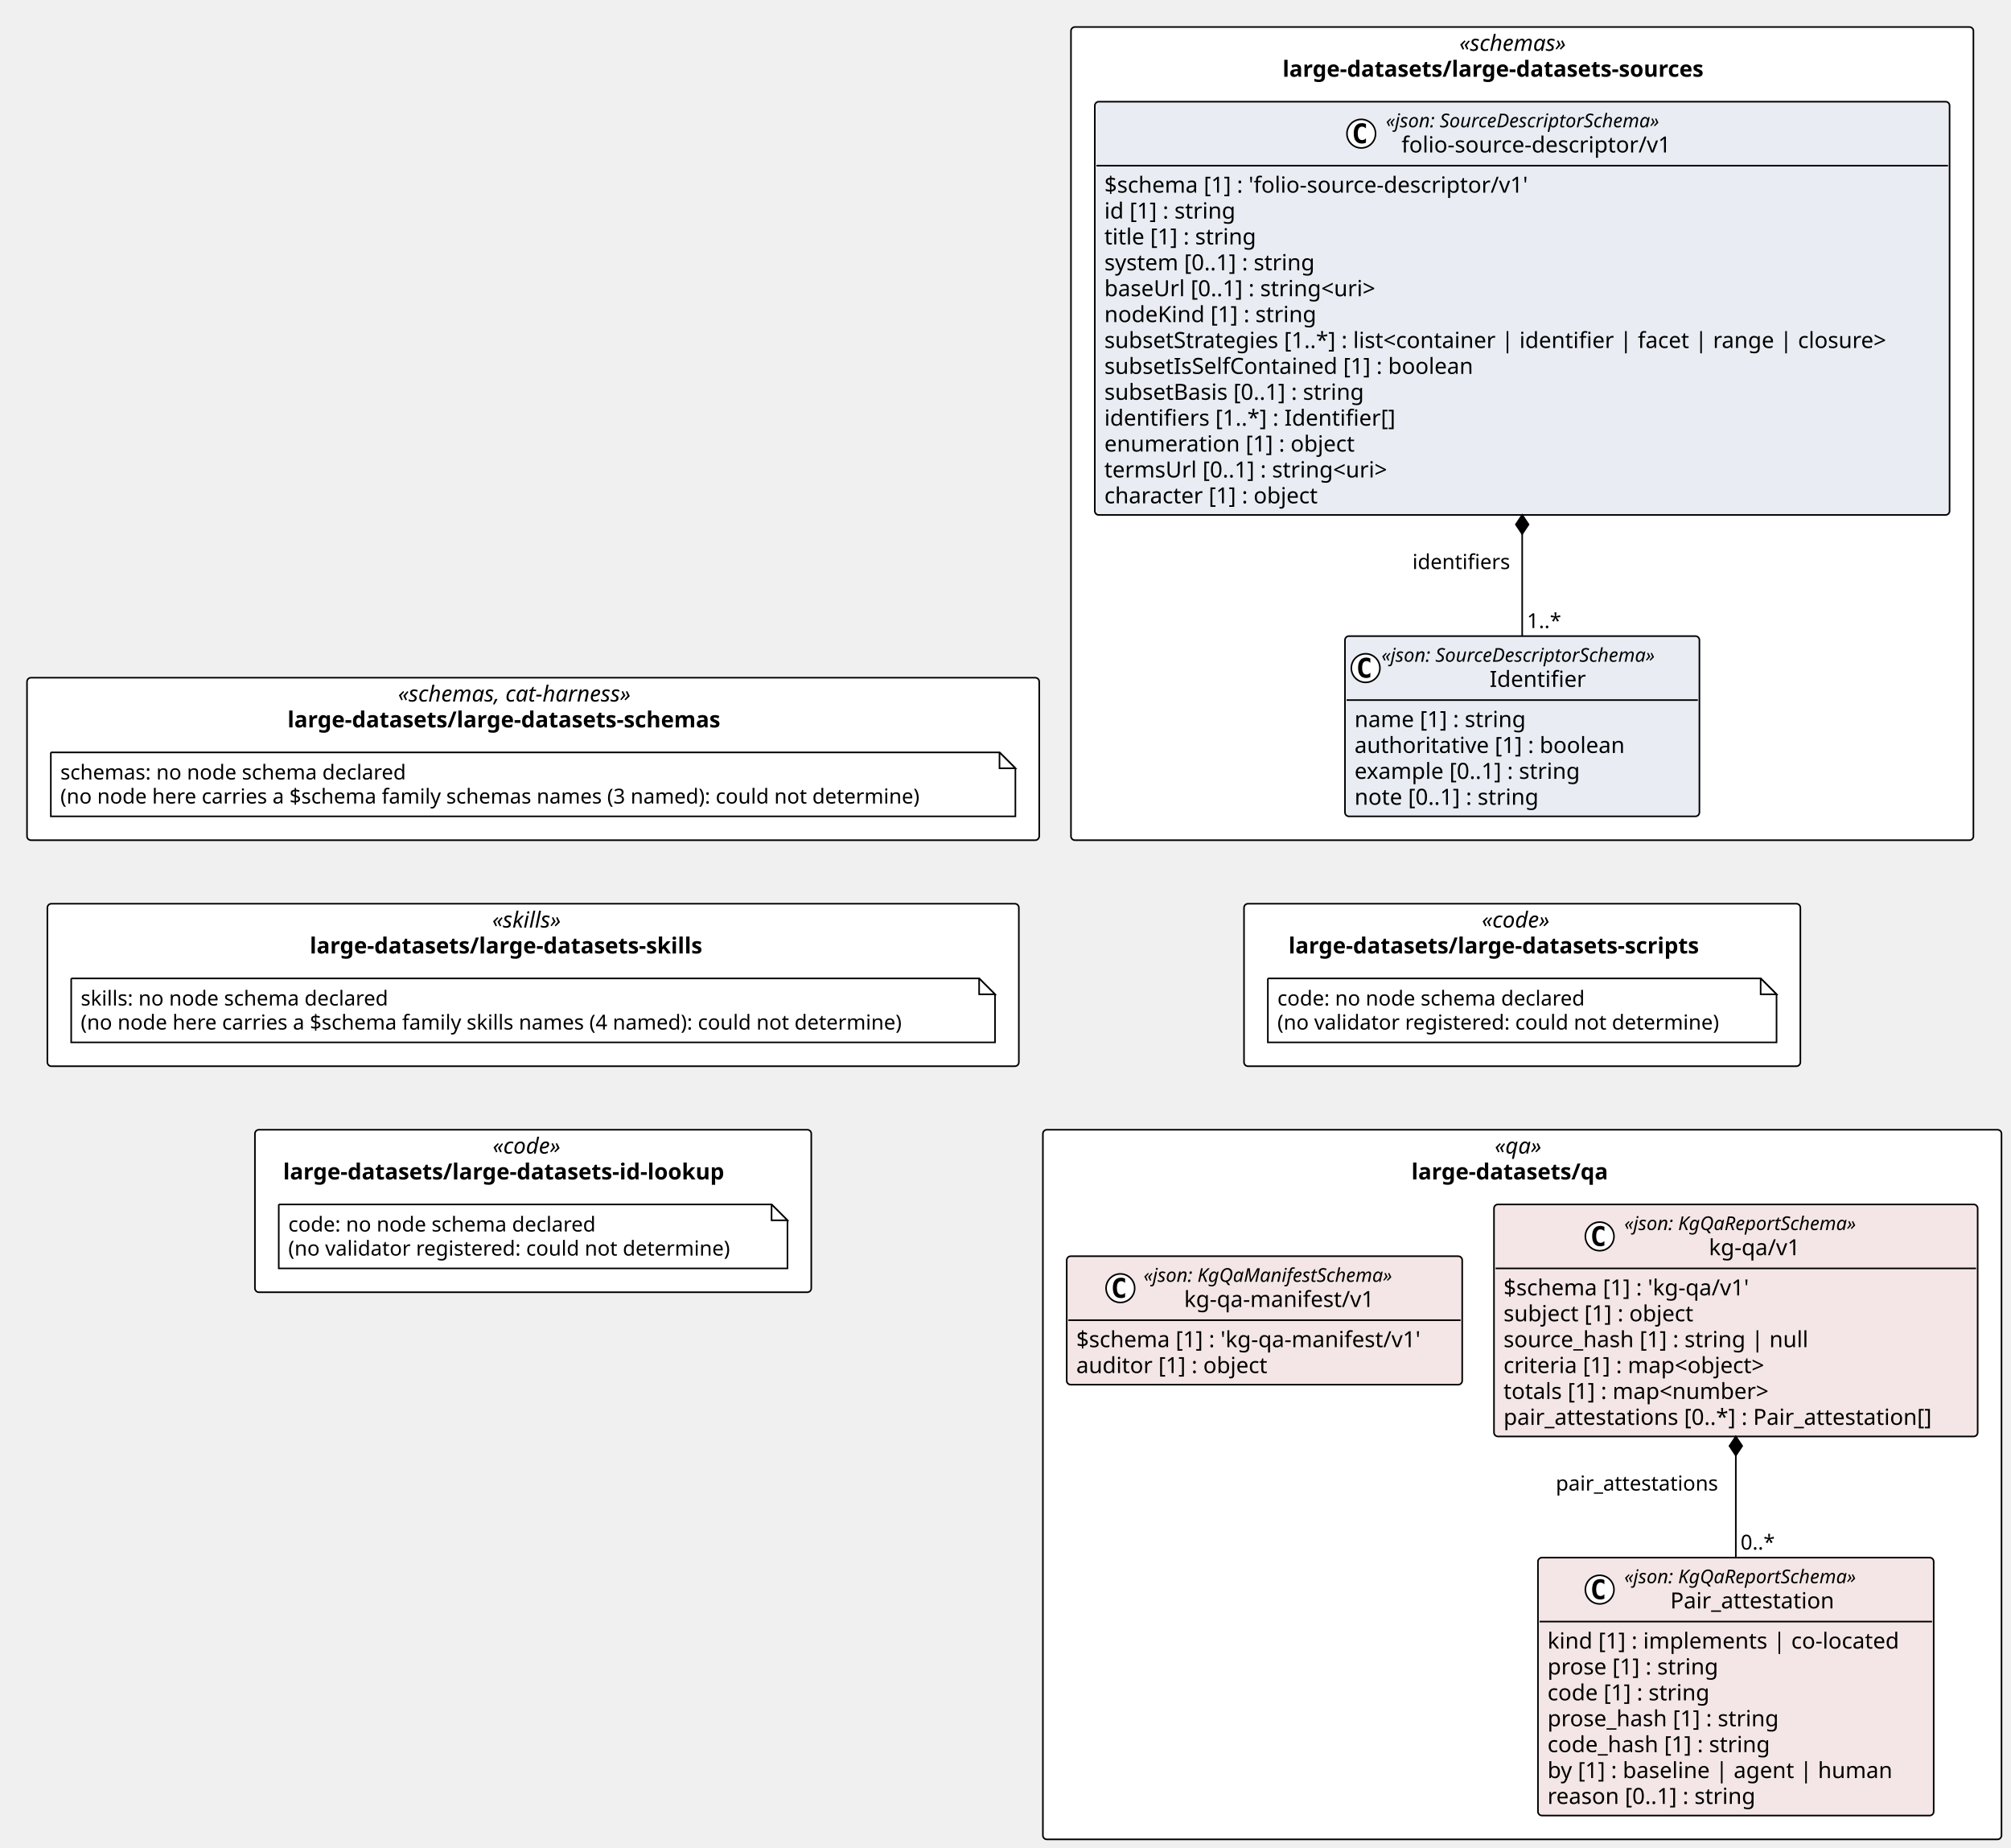
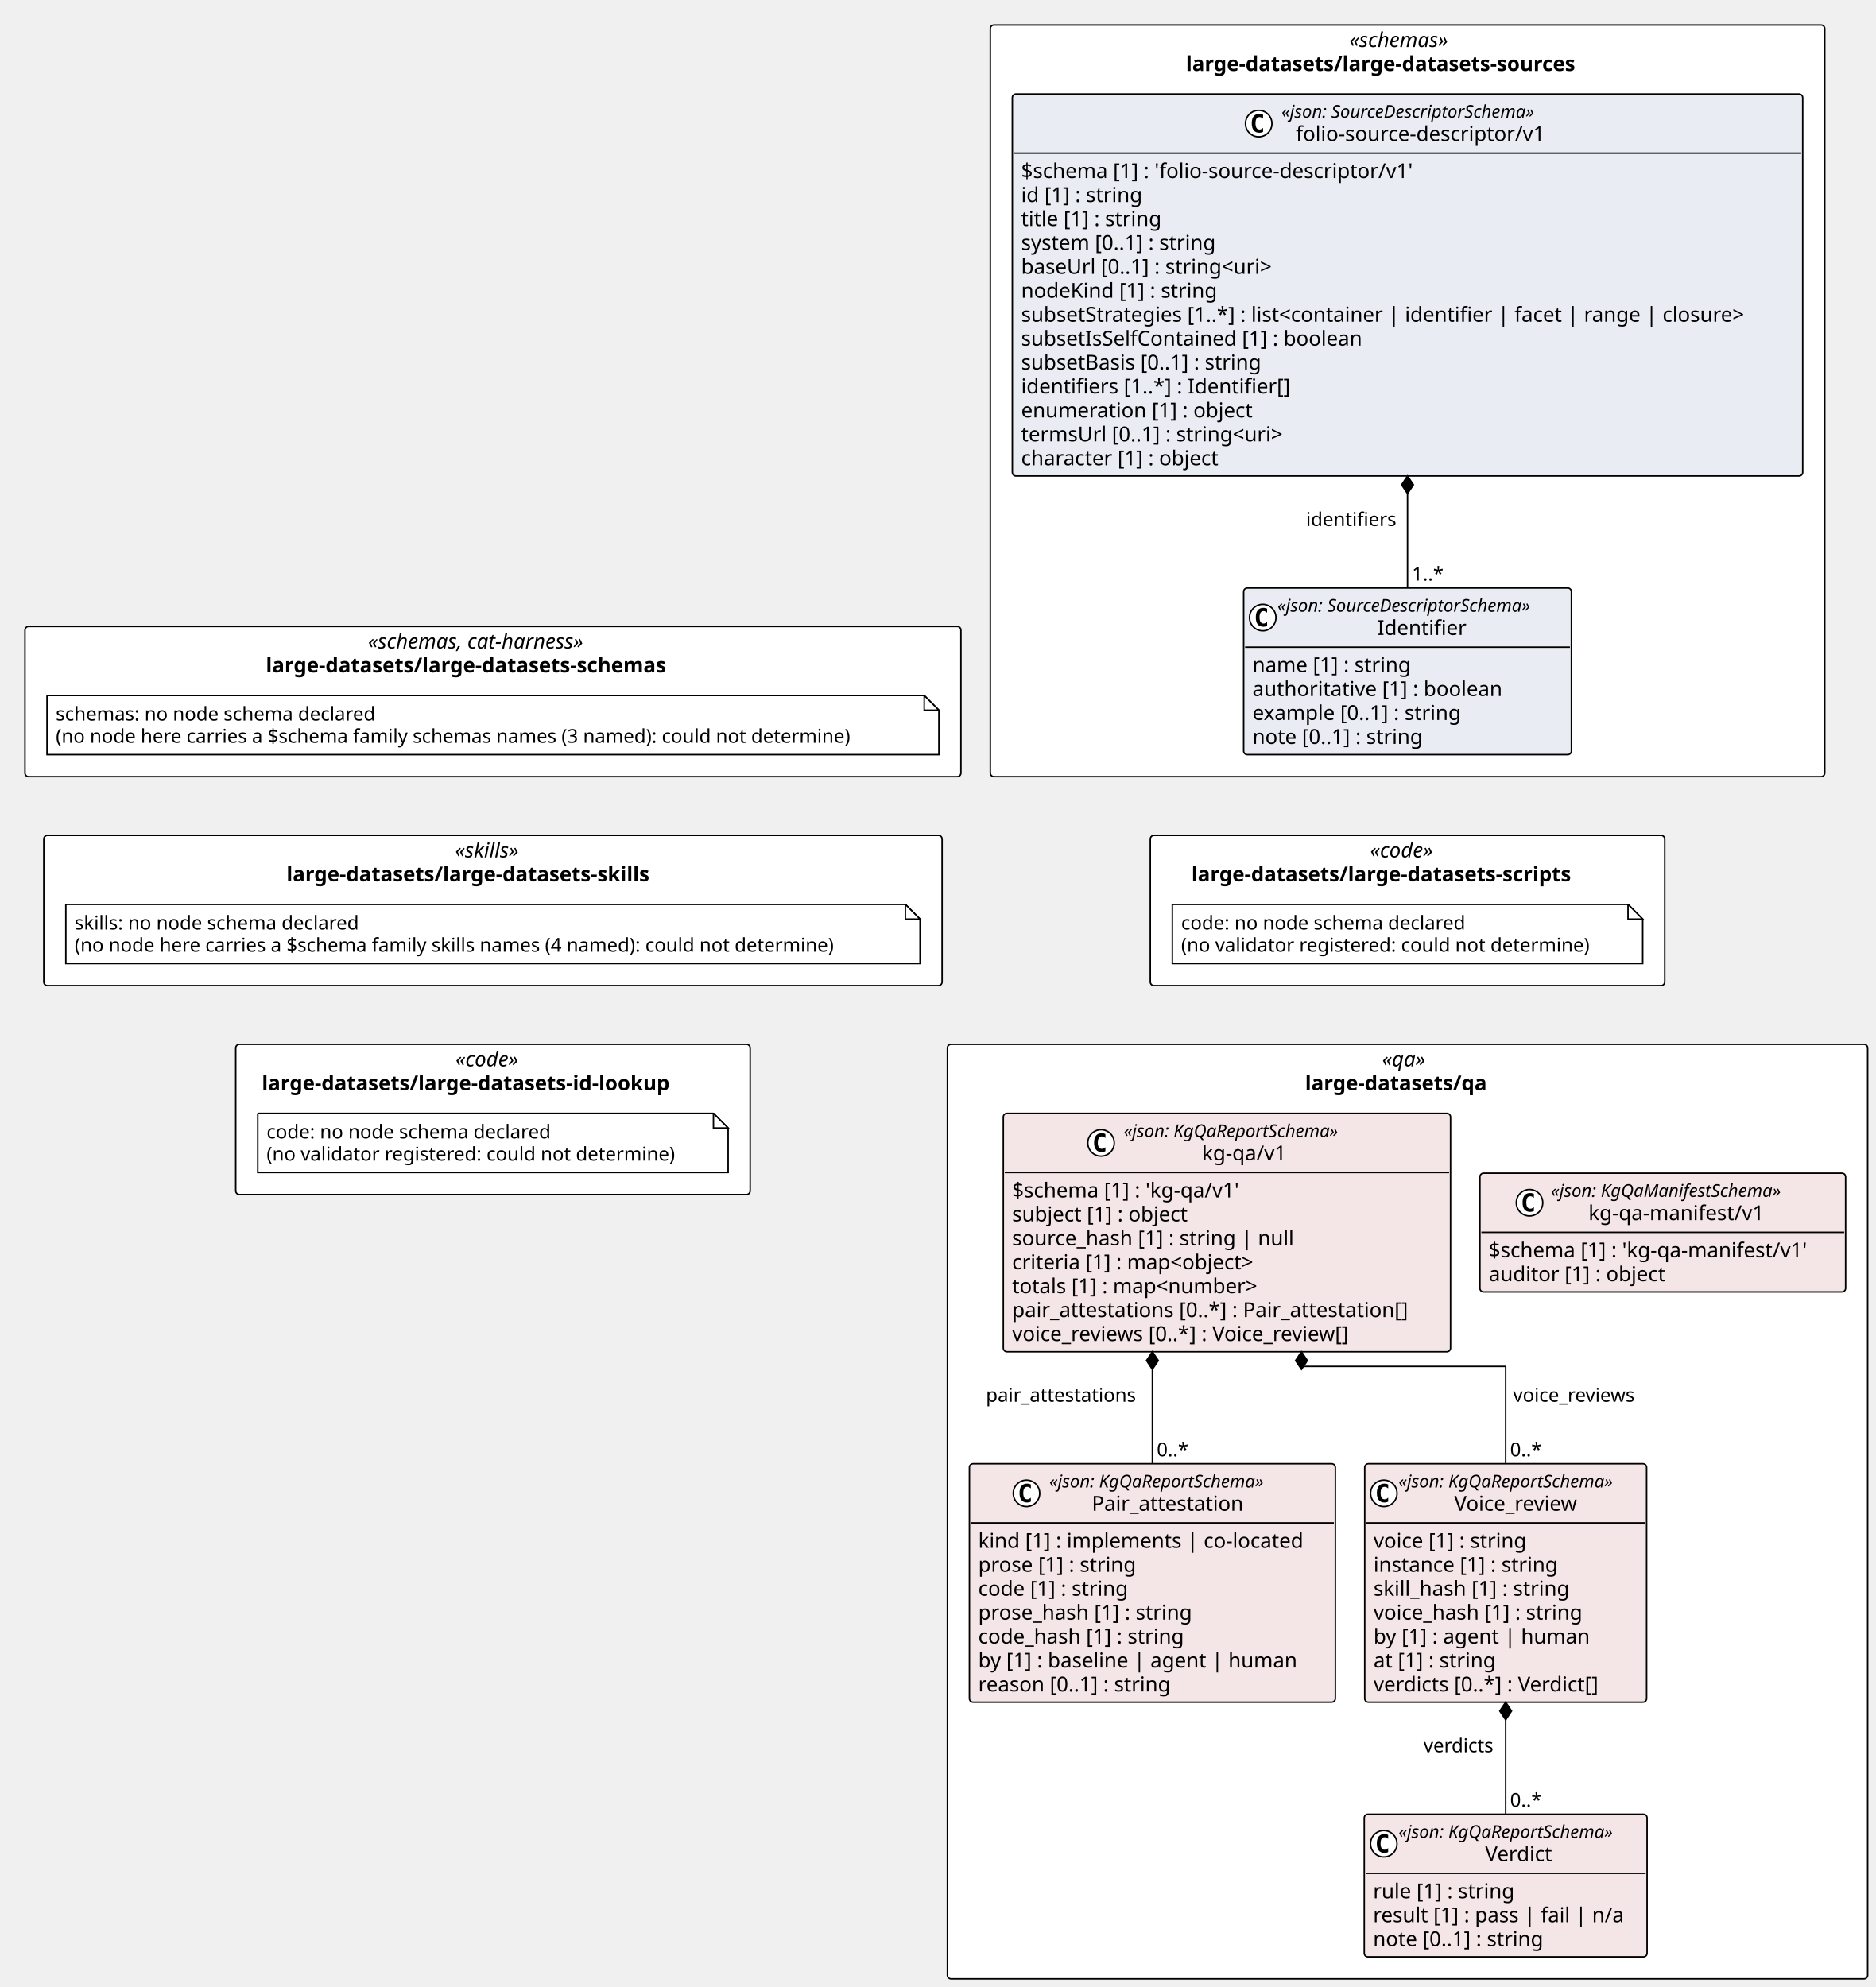
- <svg xmlns="http://www.w3.org/2000/svg" contentStyleType="text/css" height="1163px" preserveAspectRatio="none" style="width:1266px;height:1163px;background:#FFFFFF;" version="1.1" viewBox="0 0 1266 1163" width="1266px" zoomAndPan="magnify">
+ <svg xmlns="http://www.w3.org/2000/svg" contentStyleType="text/css" height="1353px" preserveAspectRatio="none" style="width:1277px;height:1353px;background:#FFFFFF;" version="1.1" viewBox="0 0 1277 1353" width="1277px" zoomAndPan="magnify">
  <defs />
  <g>
    <rect fill="#FFFFFF" height="102.266" rx="2.5" ry="2.5" style="stroke:#000000;stroke-width:1.0;" width="637.225" x="17" y="426.578" />
    <text fill="#000000" font-family="Verdana" font-size="14" font-style="italic" lengthAdjust="spacing" textLength="170.119" x="250.553" y="441.573">«schemas, cat-harness»</text>
    <text fill="#000000" font-family="Verdana" font-size="14" font-weight="bold" lengthAdjust="spacing" textLength="309.265" x="180.98" y="457.87">large-datasets/large-datasets-schemas</text>
    <rect fill="#FFFFFF" height="511.844" rx="2.5" ry="2.5" style="stroke:#000000;stroke-width:1.0;" width="568.107" x="674.225" y="17" />
    <text fill="#000000" font-family="Verdana" font-size="14" font-style="italic" lengthAdjust="spacing" textLength="79.119" x="918.719" y="31.995">«schemas»</text>
    <text fill="#000000" font-family="Verdana" font-size="14" font-weight="bold" lengthAdjust="spacing" textLength="301.752" x="807.403" y="48.292">large-datasets/large-datasets-sources</text>
    <rect fill="#FFFFFF" height="102.266" rx="2.5" ry="2.5" style="stroke:#000000;stroke-width:1.0;" width="611.574" x="29.825" y="568.844" />
    <text fill="#000000" font-family="Verdana" font-size="14" font-style="italic" lengthAdjust="spacing" textLength="51.495" x="309.865" y="583.839">«skills»</text>
    <text fill="#000000" font-family="Verdana" font-size="14" font-weight="bold" lengthAdjust="spacing" textLength="281.176" x="195.025" y="600.136">large-datasets/large-datasets-skills</text>
    <rect fill="#FFFFFF" height="102.266" rx="2.5" ry="2.5" style="stroke:#000000;stroke-width:1.0;" width="350.241" x="783.158" y="568.844" />
    <text fill="#000000" font-family="Verdana" font-size="14" font-style="italic" lengthAdjust="spacing" textLength="50.894" x="932.832" y="583.839">«code»</text>
    <text fill="#000000" font-family="Verdana" font-size="14" font-weight="bold" lengthAdjust="spacing" textLength="294.185" x="811.187" y="600.136">large-datasets/large-datasets-scripts</text>
    <rect fill="#FFFFFF" height="102.266" rx="2.5" ry="2.5" style="stroke:#000000;stroke-width:1.0;" width="350.241" x="160.492" y="711.109" />
    <text fill="#000000" font-family="Verdana" font-size="14" font-style="italic" lengthAdjust="spacing" textLength="50.894" x="310.166" y="726.105">«code»</text>
    <text fill="#000000" font-family="Verdana" font-size="14" font-weight="bold" lengthAdjust="spacing" textLength="314.768" x="178.229" y="742.401">large-datasets/large-datasets-id-lookup</text>
-     <rect fill="#FFFFFF" height="446.656" rx="2.5" ry="2.5" style="stroke:#000000;stroke-width:1.0;" width="603.471" x="656.543" y="711.109" />
+     <rect fill="#FFFFFF" height="636.375" rx="2.5" ry="2.5" style="stroke:#000000;stroke-width:1.0;" width="626.538" x="645.01" y="711.109" />
    <text fill="#000000" font-family="Verdana" font-size="14" font-style="italic" lengthAdjust="spacing" textLength="34.597" x="940.981" y="726.105">«qa»</text>
    <text fill="#000000" font-family="Verdana" font-size="14" font-weight="bold" lengthAdjust="spacing" textLength="139.522" x="888.518" y="742.401">large-datasets/qa</text>
    <g id="elem_n_large_datasets_large_datasets_schemas_schemas">
      <path d="M32,473.578 L32,513.844 L639.225,513.844 L639.225,483.578 L629.225,473.578 L32,473.578 " fill="#FFFFFF" style="stroke:#000000;stroke-width:1.0;" />
      <path d="M629.225,473.578 L629.225,483.578 L639.225,483.578 L629.225,473.578 " fill="#FFFFFF" style="stroke:#000000;stroke-width:1.0;" />
      <text fill="#000000" font-family="Verdana" font-size="13" lengthAdjust="spacing" textLength="234.463" x="38" y="490.645">schemas: no node schema declared</text>
      <text fill="#000000" font-family="Verdana" font-size="13" lengthAdjust="spacing" textLength="586.225" x="38" y="505.778">(no node here carries a $schema family schemas names (3 named): could not determine)</text>
    </g>
    <g id="elem_large_datasets_large_datasets_sources_folio_source_descriptor_v1_Identifier">
      <rect codeLine="14" fill="#E9EDF3" height="113.453" id="large_datasets_large_datasets_sources_folio_source_descriptor_v1_Identifier" rx="2.5" ry="2.5" style="stroke:#000000;stroke-width:1.0;" width="223.137" x="846.71" y="400.391" />
      <ellipse cx="859.71" cy="420.523" fill="#FFFFFF" rx="9" ry="9" style="stroke:#000000;stroke-width:1.0;" />
      <path d="M862.679,426.164 Q862.101,426.461 861.46,426.602 Q860.82,426.758 860.117,426.758 Q857.617,426.758 856.289,425.117 Q854.976,423.461 854.976,420.336 Q854.976,417.211 856.289,415.555 Q857.617,413.898 860.117,413.898 Q860.82,413.898 861.46,414.055 Q862.117,414.211 862.679,414.508 L862.679,417.227 Q862.054,416.648 861.46,416.383 Q860.867,416.102 860.242,416.102 Q858.898,416.102 858.21,417.18 Q857.523,418.242 857.523,420.336 Q857.523,422.43 858.21,423.508 Q858.898,424.57 860.242,424.57 Q860.867,424.57 861.46,424.305 Q862.054,424.023 862.679,423.445 L862.679,426.164 Z " fill="#000000" />
      <text fill="#000000" font-family="Verdana" font-size="12" font-style="italic" lengthAdjust="spacing" textLength="199.137" x="869.71" y="416.529">«json: SourceDescriptorSchema»</text>
      <text fill="#000000" font-family="Verdana" font-size="14" lengthAdjust="spacing" textLength="63.068" x="937.745" y="432.354">Identifier</text>
      <line style="stroke:#000000;stroke-width:1.0;" x1="847.71" x2="1068.847" y1="440.656" y2="440.656" />
      <text fill="#000000" font-family="Verdana" font-size="14" lengthAdjust="spacing" textLength="117.79" x="852.71" y="457.651">name [1] : string</text>
      <text fill="#000000" font-family="Verdana" font-size="14" lengthAdjust="spacing" textLength="184.242" x="852.71" y="473.948">authoritative [1] : boolean</text>
      <text fill="#000000" font-family="Verdana" font-size="14" lengthAdjust="spacing" textLength="156.399" x="852.71" y="490.245">example [0..1] : string</text>
      <text fill="#000000" font-family="Verdana" font-size="14" lengthAdjust="spacing" textLength="127.436" x="852.71" y="506.542">note [0..1] : string</text>
    </g>
    <g id="elem_large_datasets_large_datasets_sources_folio_source_descriptor_v1_folio_source_descriptor_v1">
      <rect codeLine="20" fill="#E9EDF3" height="260.125" id="large_datasets_large_datasets_sources_folio_source_descriptor_v1_folio_source_descriptor_v1" rx="2.5" ry="2.5" style="stroke:#000000;stroke-width:1.0;" width="538.107" x="689.225" y="64" />
      <ellipse cx="856.96" cy="84.133" fill="#FFFFFF" rx="9" ry="9" style="stroke:#000000;stroke-width:1.0;" />
      <path d="M859.929,89.773 Q859.351,90.07 858.71,90.211 Q858.07,90.367 857.367,90.367 Q854.867,90.367 853.539,88.727 Q852.226,87.07 852.226,83.945 Q852.226,80.82 853.539,79.164 Q854.867,77.508 857.367,77.508 Q858.07,77.508 858.71,77.664 Q859.367,77.82 859.929,78.117 L859.929,80.836 Q859.304,80.258 858.71,79.992 Q858.117,79.711 857.492,79.711 Q856.148,79.711 855.46,80.789 Q854.773,81.852 854.773,83.945 Q854.773,86.039 855.46,87.117 Q856.148,88.18 857.492,88.18 Q858.117,88.18 858.71,87.914 Q859.304,87.633 859.929,87.055 L859.929,89.773 Z " fill="#000000" />
      <text fill="#000000" font-family="Verdana" font-size="12" font-style="italic" lengthAdjust="spacing" textLength="199.137" x="872.46" y="80.139">«json: SourceDescriptorSchema»</text>
      <text fill="#000000" font-family="Verdana" font-size="14" lengthAdjust="spacing" textLength="179.484" x="882.287" y="95.964">folio-source-descriptor/v1</text>
      <line style="stroke:#000000;stroke-width:1.0;" x1="690.225" x2="1226.332" y1="104.266" y2="104.266" />
      <text fill="#000000" font-family="Verdana" font-size="14" lengthAdjust="spacing" textLength="288.682" x="695.225" y="121.261">$schema [1] : 'folio-source-descriptor/v1'</text>
      <text fill="#000000" font-family="Verdana" font-size="14" lengthAdjust="spacing" textLength="90.863" x="695.225" y="137.558">id [1] : string</text>
      <text fill="#000000" font-family="Verdana" font-size="14" lengthAdjust="spacing" textLength="105.458" x="695.225" y="153.855">title [1] : string</text>
      <text fill="#000000" font-family="Verdana" font-size="14" lengthAdjust="spacing" textLength="146.508" x="695.225" y="170.151">system [0..1] : string</text>
      <text fill="#000000" font-family="Verdana" font-size="14" lengthAdjust="spacing" textLength="191.14" x="695.225" y="186.448">baseUrl [0..1] : string&lt;uri&gt;</text>
      <text fill="#000000" font-family="Verdana" font-size="14" lengthAdjust="spacing" textLength="143.856" x="695.225" y="202.745">nodeKind [1] : string</text>
      <text fill="#000000" font-family="Verdana" font-size="14" lengthAdjust="spacing" textLength="526.107" x="695.225" y="219.042">subsetStrategies [1..*] : list&lt;container | identifier | facet | range | closure&gt;</text>
      <text fill="#000000" font-family="Verdana" font-size="14" lengthAdjust="spacing" textLength="249.607" x="695.225" y="235.339">subsetIsSelfContained [1] : boolean</text>
      <text fill="#000000" font-family="Verdana" font-size="14" lengthAdjust="spacing" textLength="179.006" x="695.225" y="251.636">subsetBasis [0..1] : string</text>
      <text fill="#000000" font-family="Verdana" font-size="14" lengthAdjust="spacing" textLength="197.914" x="695.225" y="267.933">identifiers [1..*] : Identifier[]</text>
      <text fill="#000000" font-family="Verdana" font-size="14" lengthAdjust="spacing" textLength="170.803" x="695.225" y="284.229">enumeration [1] : object</text>
      <text fill="#000000" font-family="Verdana" font-size="14" lengthAdjust="spacing" textLength="198.557" x="695.225" y="300.526">termsUrl [0..1] : string&lt;uri&gt;</text>
      <text fill="#000000" font-family="Verdana" font-size="14" lengthAdjust="spacing" textLength="148.08" x="695.225" y="316.823">character [1] : object</text>
    </g>
    <g id="elem_n_large_datasets_large_datasets_skills_skills">
      <path d="M44.825,615.844 L44.825,656.109 L626.4,656.109 L626.4,625.844 L616.4,615.844 L44.825,615.844 " fill="#FFFFFF" style="stroke:#000000;stroke-width:1.0;" />
      <path d="M616.4,615.844 L616.4,625.844 L626.4,625.844 L616.4,615.844 " fill="#FFFFFF" style="stroke:#000000;stroke-width:1.0;" />
      <text fill="#000000" font-family="Verdana" font-size="13" lengthAdjust="spacing" textLength="208.812" x="50.825" y="632.911">skills: no node schema declared</text>
      <text fill="#000000" font-family="Verdana" font-size="13" lengthAdjust="spacing" textLength="560.574" x="50.825" y="648.043">(no node here carries a $schema family skills names (4 named): could not determine)</text>
    </g>
    <g id="elem_n_large_datasets_large_datasets_scripts_code">
      <path d="M798.158,615.844 L798.158,656.109 L1118.399,656.109 L1118.399,625.844 L1108.399,615.844 L798.158,615.844 " fill="#FFFFFF" style="stroke:#000000;stroke-width:1.0;" />
      <path d="M1108.399,615.844 L1108.399,625.844 L1118.399,625.844 L1108.399,615.844 " fill="#FFFFFF" style="stroke:#000000;stroke-width:1.0;" />
      <text fill="#000000" font-family="Verdana" font-size="13" lengthAdjust="spacing" textLength="208.254" x="804.158" y="632.911">code: no node schema declared</text>
      <text fill="#000000" font-family="Verdana" font-size="13" lengthAdjust="spacing" textLength="299.241" x="804.158" y="648.043">(no validator registered: could not determine)</text>
    </g>
    <g id="elem_n_large_datasets_large_datasets_id_lookup_code">
      <path d="M175.492,758.109 L175.492,798.375 L495.733,798.375 L495.733,768.109 L485.733,758.109 L175.492,758.109 " fill="#FFFFFF" style="stroke:#000000;stroke-width:1.0;" />
      <path d="M485.733,758.109 L485.733,768.109 L495.733,768.109 L485.733,758.109 " fill="#FFFFFF" style="stroke:#000000;stroke-width:1.0;" />
      <text fill="#000000" font-family="Verdana" font-size="13" lengthAdjust="spacing" textLength="208.254" x="181.492" y="775.176">code: no node schema declared</text>
      <text fill="#000000" font-family="Verdana" font-size="13" lengthAdjust="spacing" textLength="299.241" x="181.492" y="790.309">(no validator registered: could not determine)</text>
    </g>
    <g id="elem_large_datasets_qa_kg_qa_v1_Pair_attestation">
-       <rect codeLine="46" fill="#F4E6E6" height="162.344" id="large_datasets_qa_kg_qa_v1_Pair_attestation" rx="2.5" ry="2.5" style="stroke:#000000;stroke-width:1.0;" width="249.132" x="968.2" y="980.422" />
-       <ellipse cx="1007.054" cy="1000.555" fill="#FFFFFF" rx="9" ry="9" style="stroke:#000000;stroke-width:1.0;" />
-       <path d="M1010.023,1006.195 Q1009.445,1006.492 1008.804,1006.633 Q1008.164,1006.789 1007.46,1006.789 Q1004.96,1006.789 1003.632,1005.148 Q1002.32,1003.492 1002.32,1000.367 Q1002.32,997.242 1003.632,995.586 Q1004.96,993.93 1007.46,993.93 Q1008.164,993.93 1008.804,994.086 Q1009.46,994.242 1010.023,994.539 L1010.023,997.258 Q1009.398,996.68 1008.804,996.414 Q1008.21,996.133 1007.585,996.133 Q1006.242,996.133 1005.554,997.211 Q1004.867,998.273 1004.867,1000.367 Q1004.867,1002.461 1005.554,1003.539 Q1006.242,1004.602 1007.585,1004.602 Q1008.21,1004.602 1008.804,1004.336 Q1009.398,1004.055 1010.023,1003.477 L1010.023,1006.195 Z " fill="#000000" />
-       <text fill="#000000" font-family="Verdana" font-size="12" font-style="italic" lengthAdjust="spacing" textLength="167.924" x="1022.554" y="996.561">«json: KgQaReportSchema»</text>
-       <text fill="#000000" font-family="Verdana" font-size="14" lengthAdjust="spacing" textLength="110.018" x="1051.507" y="1012.386">Pair_attestation</text>
-       <line style="stroke:#000000;stroke-width:1.0;" x1="969.2" x2="1216.332" y1="1020.688" y2="1020.688" />
-       <text fill="#000000" font-family="Verdana" font-size="14" lengthAdjust="spacing" textLength="237.132" x="974.2" y="1037.683">kind [1] : implements | co-located</text>
-       <text fill="#000000" font-family="Verdana" font-size="14" lengthAdjust="spacing" textLength="117.202" x="974.2" y="1053.979">prose [1] : string</text>
-       <text fill="#000000" font-family="Verdana" font-size="14" lengthAdjust="spacing" textLength="111.85" x="974.2" y="1070.276">code [1] : string</text>
-       <text fill="#000000" font-family="Verdana" font-size="14" lengthAdjust="spacing" textLength="157.821" x="974.2" y="1086.573">prose_hash [1] : string</text>
-       <text fill="#000000" font-family="Verdana" font-size="14" lengthAdjust="spacing" textLength="152.469" x="974.2" y="1102.87">code_hash [1] : string</text>
-       <text fill="#000000" font-family="Verdana" font-size="14" lengthAdjust="spacing" textLength="230.221" x="974.2" y="1119.167">by [1] : baseline | agent | human</text>
-       <text fill="#000000" font-family="Verdana" font-size="14" lengthAdjust="spacing" textLength="143.575" x="974.2" y="1135.464">reason [0..1] : string</text>
+       <rect codeLine="46" fill="#F4E6E6" height="162.344" id="large_datasets_qa_kg_qa_v1_Pair_attestation" rx="2.5" ry="2.5" style="stroke:#000000;stroke-width:1.0;" width="249.132" x="660.01" y="996.719" />
+       <ellipse cx="698.864" cy="1016.852" fill="#FFFFFF" rx="9" ry="9" style="stroke:#000000;stroke-width:1.0;" />
+       <path d="M701.833,1022.492 Q701.255,1022.789 700.614,1022.93 Q699.973,1023.086 699.27,1023.086 Q696.77,1023.086 695.442,1021.445 Q694.13,1019.789 694.13,1016.664 Q694.13,1013.539 695.442,1011.883 Q696.77,1010.227 699.27,1010.227 Q699.973,1010.227 700.614,1010.383 Q701.27,1010.539 701.833,1010.836 L701.833,1013.555 Q701.208,1012.977 700.614,1012.711 Q700.02,1012.43 699.395,1012.43 Q698.051,1012.43 697.364,1013.508 Q696.676,1014.57 696.676,1016.664 Q696.676,1018.758 697.364,1019.836 Q698.051,1020.898 699.395,1020.898 Q700.02,1020.898 700.614,1020.633 Q701.208,1020.352 701.833,1019.773 L701.833,1022.492 Z " fill="#000000" />
+       <text fill="#000000" font-family="Verdana" font-size="12" font-style="italic" lengthAdjust="spacing" textLength="167.924" x="714.364" y="1012.857">«json: KgQaReportSchema»</text>
+       <text fill="#000000" font-family="Verdana" font-size="14" lengthAdjust="spacing" textLength="110.018" x="743.317" y="1028.683">Pair_attestation</text>
+       <line style="stroke:#000000;stroke-width:1.0;" x1="661.01" x2="908.142" y1="1036.984" y2="1036.984" />
+       <text fill="#000000" font-family="Verdana" font-size="14" lengthAdjust="spacing" textLength="237.132" x="666.01" y="1053.979">kind [1] : implements | co-located</text>
+       <text fill="#000000" font-family="Verdana" font-size="14" lengthAdjust="spacing" textLength="117.202" x="666.01" y="1070.276">prose [1] : string</text>
+       <text fill="#000000" font-family="Verdana" font-size="14" lengthAdjust="spacing" textLength="111.85" x="666.01" y="1086.573">code [1] : string</text>
+       <text fill="#000000" font-family="Verdana" font-size="14" lengthAdjust="spacing" textLength="157.821" x="666.01" y="1102.87">prose_hash [1] : string</text>
+       <text fill="#000000" font-family="Verdana" font-size="14" lengthAdjust="spacing" textLength="152.469" x="666.01" y="1119.167">code_hash [1] : string</text>
+       <text fill="#000000" font-family="Verdana" font-size="14" lengthAdjust="spacing" textLength="230.221" x="666.01" y="1135.464">by [1] : baseline | agent | human</text>
+       <text fill="#000000" font-family="Verdana" font-size="14" lengthAdjust="spacing" textLength="143.575" x="666.01" y="1151.761">reason [0..1] : string</text>
+     </g>
+     <g id="elem_large_datasets_qa_kg_qa_v1_Verdict">
+       <rect codeLine="55" fill="#F4E6E6" height="97.156" id="large_datasets_qa_kg_qa_v1_Verdict" rx="2.5" ry="2.5" style="stroke:#000000;stroke-width:1.0;" width="192.558" x="928.825" y="1235.328" />
+       <ellipse cx="942.11" cy="1255.461" fill="#FFFFFF" rx="9" ry="9" style="stroke:#000000;stroke-width:1.0;" />
+       <path d="M945.079,1261.102 Q944.501,1261.398 943.86,1261.539 Q943.219,1261.695 942.516,1261.695 Q940.016,1261.695 938.688,1260.055 Q937.376,1258.398 937.376,1255.273 Q937.376,1252.148 938.688,1250.492 Q940.016,1248.836 942.516,1248.836 Q943.219,1248.836 943.86,1248.992 Q944.516,1249.148 945.079,1249.445 L945.079,1252.164 Q944.454,1251.586 943.86,1251.32 Q943.266,1251.039 942.641,1251.039 Q941.298,1251.039 940.61,1252.117 Q939.923,1253.18 939.923,1255.273 Q939.923,1257.367 940.61,1258.445 Q941.298,1259.508 942.641,1259.508 Q943.266,1259.508 943.86,1259.242 Q944.454,1258.961 945.079,1258.383 L945.079,1261.102 Z " fill="#000000" />
+       <text fill="#000000" font-family="Verdana" font-size="12" font-style="italic" lengthAdjust="spacing" textLength="167.924" x="952.173" y="1251.467">«json: KgQaReportSchema»</text>
+       <text fill="#000000" font-family="Verdana" font-size="14" lengthAdjust="spacing" textLength="49.909" x="1011.181" y="1267.292">Verdict</text>
+       <line style="stroke:#000000;stroke-width:1.0;" x1="929.825" x2="1120.382" y1="1275.594" y2="1275.594" />
+       <text fill="#000000" font-family="Verdana" font-size="14" lengthAdjust="spacing" textLength="105.219" x="934.825" y="1292.589">rule [1] : string</text>
+       <text fill="#000000" font-family="Verdana" font-size="14" lengthAdjust="spacing" textLength="180.558" x="934.825" y="1308.886">result [1] : pass | fail | n/a</text>
+       <text fill="#000000" font-family="Verdana" font-size="14" lengthAdjust="spacing" textLength="127.436" x="934.825" y="1325.183">note [0..1] : string</text>
+     </g>
+     <g id="elem_large_datasets_qa_kg_qa_v1_Voice_review">
+       <rect codeLine="60" fill="#F4E6E6" height="162.344" id="large_datasets_qa_kg_qa_v1_Voice_review" rx="2.5" ry="2.5" style="stroke:#000000;stroke-width:1.0;" width="191.924" x="929.142" y="996.719" />
+       <ellipse cx="942.142" cy="1016.852" fill="#FFFFFF" rx="9" ry="9" style="stroke:#000000;stroke-width:1.0;" />
+       <path d="M945.11,1022.492 Q944.532,1022.789 943.892,1022.93 Q943.251,1023.086 942.548,1023.086 Q940.048,1023.086 938.72,1021.445 Q937.407,1019.789 937.407,1016.664 Q937.407,1013.539 938.72,1011.883 Q940.048,1010.227 942.548,1010.227 Q943.251,1010.227 943.892,1010.383 Q944.548,1010.539 945.11,1010.836 L945.11,1013.555 Q944.485,1012.977 943.892,1012.711 Q943.298,1012.43 942.673,1012.43 Q941.329,1012.43 940.642,1013.508 Q939.954,1014.57 939.954,1016.664 Q939.954,1018.758 940.642,1019.836 Q941.329,1020.898 942.673,1020.898 Q943.298,1020.898 943.892,1020.633 Q944.485,1020.352 945.11,1019.773 L945.11,1022.492 Z " fill="#000000" />
+       <text fill="#000000" font-family="Verdana" font-size="12" font-style="italic" lengthAdjust="spacing" textLength="167.924" x="952.142" y="1012.857">«json: KgQaReportSchema»</text>
+       <text fill="#000000" font-family="Verdana" font-size="14" lengthAdjust="spacing" textLength="91.95" x="990.129" y="1028.683">Voice_review</text>
+       <line style="stroke:#000000;stroke-width:1.0;" x1="930.142" x2="1120.065" y1="1036.984" y2="1036.984" />
+       <text fill="#000000" font-family="Verdana" font-size="14" lengthAdjust="spacing" textLength="115.138" x="935.142" y="1053.979">voice [1] : string</text>
+       <text fill="#000000" font-family="Verdana" font-size="14" lengthAdjust="spacing" textLength="137.395" x="935.142" y="1070.276">instance [1] : string</text>
+       <text fill="#000000" font-family="Verdana" font-size="14" lengthAdjust="spacing" textLength="145.776" x="935.142" y="1086.573">skill_hash [1] : string</text>
+       <text fill="#000000" font-family="Verdana" font-size="14" lengthAdjust="spacing" textLength="155.757" x="935.142" y="1102.87">voice_hash [1] : string</text>
+       <text fill="#000000" font-family="Verdana" font-size="14" lengthAdjust="spacing" textLength="157.965" x="935.142" y="1119.167">by [1] : agent | human</text>
+       <text fill="#000000" font-family="Verdana" font-size="14" lengthAdjust="spacing" textLength="92.155" x="935.142" y="1135.464">at [1] : string</text>
+       <text fill="#000000" font-family="Verdana" font-size="14" lengthAdjust="spacing" textLength="170.543" x="935.142" y="1151.761">verdicts [0..*] : Verdict[]</text>
    </g>
    <g id="elem_large_datasets_qa_kg_qa_v1_kg_qa_v1">
-       <rect codeLine="55" fill="#F4E6E6" height="146.047" id="large_datasets_qa_kg_qa_v1_kg_qa_v1" rx="2.5" ry="2.5" style="stroke:#000000;stroke-width:1.0;" width="304.496" x="940.518" y="758.109" />
-       <ellipse cx="1007.054" cy="778.242" fill="#FFFFFF" rx="9" ry="9" style="stroke:#000000;stroke-width:1.0;" />
-       <path d="M1010.023,783.883 Q1009.445,784.18 1008.804,784.32 Q1008.164,784.477 1007.46,784.477 Q1004.96,784.477 1003.632,782.836 Q1002.32,781.18 1002.32,778.055 Q1002.32,774.93 1003.632,773.273 Q1004.96,771.617 1007.46,771.617 Q1008.164,771.617 1008.804,771.773 Q1009.46,771.93 1010.023,772.227 L1010.023,774.945 Q1009.398,774.367 1008.804,774.102 Q1008.21,773.82 1007.585,773.82 Q1006.242,773.82 1005.554,774.898 Q1004.867,775.961 1004.867,778.055 Q1004.867,780.148 1005.554,781.227 Q1006.242,782.289 1007.585,782.289 Q1008.21,782.289 1008.804,782.023 Q1009.398,781.742 1010.023,781.164 L1010.023,783.883 Z " fill="#000000" />
-       <text fill="#000000" font-family="Verdana" font-size="12" font-style="italic" lengthAdjust="spacing" textLength="167.924" x="1022.554" y="774.248">«json: KgQaReportSchema»</text>
-       <text fill="#000000" font-family="Verdana" font-size="14" lengthAdjust="spacing" textLength="61.421" x="1075.806" y="790.073">kg-qa/v1</text>
-       <line style="stroke:#000000;stroke-width:1.0;" x1="941.518" x2="1244.014" y1="798.375" y2="798.375" />
-       <text fill="#000000" font-family="Verdana" font-size="14" lengthAdjust="spacing" textLength="170.618" x="946.518" y="815.37">$schema [1] : 'kg-qa/v1'</text>
-       <text fill="#000000" font-family="Verdana" font-size="14" lengthAdjust="spacing" textLength="131.783" x="946.518" y="831.667">subject [1] : object</text>
-       <text fill="#000000" font-family="Verdana" font-size="14" lengthAdjust="spacing" textLength="204.648" x="946.518" y="847.964">source_hash [1] : string | null</text>
-       <text fill="#000000" font-family="Verdana" font-size="14" lengthAdjust="spacing" textLength="185.274" x="946.518" y="864.261">criteria [1] : map&lt;object&gt;</text>
-       <text fill="#000000" font-family="Verdana" font-size="14" lengthAdjust="spacing" textLength="186.409" x="946.518" y="880.558">totals [1] : map&lt;number&gt;</text>
-       <text fill="#000000" font-family="Verdana" font-size="14" lengthAdjust="spacing" textLength="292.496" x="946.518" y="896.855">pair_attestations [0..*] : Pair_attestation[]</text>
+       <rect codeLine="69" fill="#F4E6E6" height="162.344" id="large_datasets_qa_kg_qa_v1_kg_qa_v1" rx="2.5" ry="2.5" style="stroke:#000000;stroke-width:1.0;" width="304.496" x="683.077" y="758.109" />
+       <ellipse cx="749.613" cy="778.242" fill="#FFFFFF" rx="9" ry="9" style="stroke:#000000;stroke-width:1.0;" />
+       <path d="M752.582,783.883 Q752.004,784.18 751.363,784.32 Q750.723,784.477 750.019,784.477 Q747.519,784.477 746.191,782.836 Q744.879,781.18 744.879,778.055 Q744.879,774.93 746.191,773.273 Q747.519,771.617 750.019,771.617 Q750.723,771.617 751.363,771.773 Q752.019,771.93 752.582,772.227 L752.582,774.945 Q751.957,774.367 751.363,774.102 Q750.769,773.82 750.144,773.82 Q748.801,773.82 748.113,774.898 Q747.426,775.961 747.426,778.055 Q747.426,780.148 748.113,781.227 Q748.801,782.289 750.144,782.289 Q750.769,782.289 751.363,782.023 Q751.957,781.742 752.582,781.164 L752.582,783.883 Z " fill="#000000" />
+       <text fill="#000000" font-family="Verdana" font-size="12" font-style="italic" lengthAdjust="spacing" textLength="167.924" x="765.113" y="774.248">«json: KgQaReportSchema»</text>
+       <text fill="#000000" font-family="Verdana" font-size="14" lengthAdjust="spacing" textLength="61.421" x="818.365" y="790.073">kg-qa/v1</text>
+       <line style="stroke:#000000;stroke-width:1.0;" x1="684.077" x2="986.573" y1="798.375" y2="798.375" />
+       <text fill="#000000" font-family="Verdana" font-size="14" lengthAdjust="spacing" textLength="170.618" x="689.077" y="815.37">$schema [1] : 'kg-qa/v1'</text>
+       <text fill="#000000" font-family="Verdana" font-size="14" lengthAdjust="spacing" textLength="131.783" x="689.077" y="831.667">subject [1] : object</text>
+       <text fill="#000000" font-family="Verdana" font-size="14" lengthAdjust="spacing" textLength="204.648" x="689.077" y="847.964">source_hash [1] : string | null</text>
+       <text fill="#000000" font-family="Verdana" font-size="14" lengthAdjust="spacing" textLength="185.274" x="689.077" y="864.261">criteria [1] : map&lt;object&gt;</text>
+       <text fill="#000000" font-family="Verdana" font-size="14" lengthAdjust="spacing" textLength="186.409" x="689.077" y="880.558">totals [1] : map&lt;number&gt;</text>
+       <text fill="#000000" font-family="Verdana" font-size="14" lengthAdjust="spacing" textLength="292.496" x="689.077" y="896.855">pair_attestations [0..*] : Pair_attestation[]</text>
+       <text fill="#000000" font-family="Verdana" font-size="14" lengthAdjust="spacing" textLength="254.625" x="689.077" y="913.151">voice_reviews [0..*] : Voice_review[]</text>
    </g>
    <g id="elem_large_datasets_qa_kg_qa_manifest_v1_kg_qa_manifest_v1">
-       <rect codeLine="63" fill="#F4E6E6" height="80.859" id="large_datasets_qa_kg_qa_manifest_v1_kg_qa_manifest_v1" rx="2.5" ry="2.5" style="stroke:#000000;stroke-width:1.0;" width="248.975" x="671.543" y="790.703" />
-       <ellipse cx="705.315" cy="810.836" fill="#FFFFFF" rx="9" ry="9" style="stroke:#000000;stroke-width:1.0;" />
-       <path d="M708.283,816.477 Q707.705,816.773 707.065,816.914 Q706.424,817.07 705.721,817.07 Q703.221,817.07 701.893,815.43 Q700.58,813.773 700.58,810.648 Q700.58,807.523 701.893,805.867 Q703.221,804.211 705.721,804.211 Q706.424,804.211 707.065,804.367 Q707.721,804.523 708.283,804.82 L708.283,807.539 Q707.658,806.961 707.065,806.695 Q706.471,806.414 705.846,806.414 Q704.502,806.414 703.815,807.492 Q703.127,808.555 703.127,810.648 Q703.127,812.742 703.815,813.82 Q704.502,814.883 705.846,814.883 Q706.471,814.883 707.065,814.617 Q707.658,814.336 708.283,813.758 L708.283,816.477 Z " fill="#000000" />
-       <text fill="#000000" font-family="Verdana" font-size="12" font-style="italic" lengthAdjust="spacing" textLength="178.816" x="719.931" y="806.842">«json: KgQaManifestSchema»</text>
-       <text fill="#000000" font-family="Verdana" font-size="14" lengthAdjust="spacing" textLength="127.777" x="745.45" y="822.667">kg-qa-manifest/v1</text>
-       <line style="stroke:#000000;stroke-width:1.0;" x1="672.543" x2="919.518" y1="830.969" y2="830.969" />
-       <text fill="#000000" font-family="Verdana" font-size="14" lengthAdjust="spacing" textLength="236.975" x="677.543" y="847.964">$schema [1] : 'kg-qa-manifest/v1'</text>
-       <text fill="#000000" font-family="Verdana" font-size="14" lengthAdjust="spacing" textLength="131.079" x="677.543" y="864.261">auditor [1] : object</text>
+       <rect codeLine="78" fill="#F4E6E6" height="80.859" id="large_datasets_qa_kg_qa_manifest_v1_kg_qa_manifest_v1" rx="2.5" ry="2.5" style="stroke:#000000;stroke-width:1.0;" width="248.975" x="1007.573" y="798.852" />
+       <ellipse cx="1041.344" cy="818.984" fill="#FFFFFF" rx="9" ry="9" style="stroke:#000000;stroke-width:1.0;" />
+       <path d="M1044.313,824.625 Q1043.735,824.922 1043.094,825.062 Q1042.454,825.219 1041.751,825.219 Q1039.251,825.219 1037.922,823.578 Q1036.61,821.922 1036.61,818.797 Q1036.61,815.672 1037.922,814.016 Q1039.251,812.359 1041.751,812.359 Q1042.454,812.359 1043.094,812.516 Q1043.751,812.672 1044.313,812.969 L1044.313,815.688 Q1043.688,815.109 1043.094,814.844 Q1042.501,814.562 1041.876,814.562 Q1040.532,814.562 1039.844,815.641 Q1039.157,816.703 1039.157,818.797 Q1039.157,820.891 1039.844,821.969 Q1040.532,823.031 1041.876,823.031 Q1042.501,823.031 1043.094,822.766 Q1043.688,822.484 1044.313,821.906 L1044.313,824.625 Z " fill="#000000" />
+       <text fill="#000000" font-family="Verdana" font-size="12" font-style="italic" lengthAdjust="spacing" textLength="178.816" x="1055.96" y="814.99">«json: KgQaManifestSchema»</text>
+       <text fill="#000000" font-family="Verdana" font-size="14" lengthAdjust="spacing" textLength="127.777" x="1081.48" y="830.815">kg-qa-manifest/v1</text>
+       <line style="stroke:#000000;stroke-width:1.0;" x1="1008.573" x2="1255.548" y1="839.117" y2="839.117" />
+       <text fill="#000000" font-family="Verdana" font-size="14" lengthAdjust="spacing" textLength="236.975" x="1013.573" y="856.112">$schema [1] : 'kg-qa-manifest/v1'</text>
+       <text fill="#000000" font-family="Verdana" font-size="14" lengthAdjust="spacing" textLength="131.079" x="1013.573" y="872.409">auditor [1] : object</text>
    </g>
    <line style="stroke:#000000;stroke-width:1.0;" x1="958.279" x2="958.279" y1="324.125" y2="400.391" />
    <polygon fill="#000000" points="958.279,324.125,954.279,330.125,958.279,336.125,962.279,330.125,958.279,324.125" style="stroke:#000000;stroke-width:1.0;" />
    <text fill="#000000" font-family="Verdana" font-size="13" lengthAdjust="spacing" textLength="65.114" x="889.165" y="358.192">identifiers</text>
    <text fill="#000000" font-family="Verdana" font-size="13" lengthAdjust="spacing" textLength="23.036" x="961.279" y="395.325">1..*</text>
-     <line style="stroke:#000000;stroke-width:1.0;" x1="1092.766" x2="1092.766" y1="904.156" y2="980.422" />
-     <polygon fill="#000000" points="1092.766,904.156,1088.766,910.156,1092.766,916.156,1096.766,910.156,1092.766,904.156" style="stroke:#000000;stroke-width:1.0;" />
-     <text fill="#000000" font-family="Verdana" font-size="13" lengthAdjust="spacing" textLength="109.345" x="979.421" y="938.223">pair_attestations</text>
-     <text fill="#000000" font-family="Verdana" font-size="13" lengthAdjust="spacing" textLength="23.036" x="1095.766" y="975.356">0..*</text>
+     <line style="stroke:#000000;stroke-width:1.0;" x1="784.576" x2="784.576" y1="920.453" y2="996.719" />
+     <polygon fill="#000000" points="784.576,920.453,780.576,926.453,784.576,932.453,788.576,926.453,784.576,920.453" style="stroke:#000000;stroke-width:1.0;" />
+     <text fill="#000000" font-family="Verdana" font-size="13" lengthAdjust="spacing" textLength="109.345" x="671.231" y="954.52">pair_attestations</text>
+     <text fill="#000000" font-family="Verdana" font-size="13" lengthAdjust="spacing" textLength="23.036" x="787.576" y="991.653">0..*</text>
+     <line style="stroke:#000000;stroke-width:1.0;" x1="1025.104" x2="1025.104" y1="1159.062" y2="1235.328" />
+     <polygon fill="#000000" points="1025.104,1159.062,1021.104,1165.062,1025.104,1171.062,1029.104,1165.062,1025.104,1159.062" style="stroke:#000000;stroke-width:1.0;" />
+     <text fill="#000000" font-family="Verdana" font-size="13" lengthAdjust="spacing" textLength="51.917" x="969.186" y="1193.129">verdicts</text>
+     <text fill="#000000" font-family="Verdana" font-size="13" lengthAdjust="spacing" textLength="23.036" x="1028.104" y="1230.262">0..*</text>
+     <line style="stroke:#000000;stroke-width:1.0;" x1="886.074" x2="886.074" y1="920.453" y2="930.453" />
+     <line style="stroke:#000000;stroke-width:1.0;" x1="886.074" x2="1025.104" y1="930.453" y2="930.453" />
+     <line style="stroke:#000000;stroke-width:1.0;" x1="1025.104" x2="1025.104" y1="930.453" y2="996.719" />
+     <polygon fill="#000000" points="886.074,920.453,882.074,926.453,886.074,932.453,890.074,926.453,886.074,920.453" style="stroke:#000000;stroke-width:1.0;" />
+     <text fill="#000000" font-family="Verdana" font-size="13" lengthAdjust="spacing" textLength="90.956" x="1030.104" y="954.52">voice_reviews</text>
+     <text fill="#000000" font-family="Verdana" font-size="13" lengthAdjust="spacing" textLength="23.036" x="1028.104" y="991.653">0..*</text>
  </g>
</svg>
